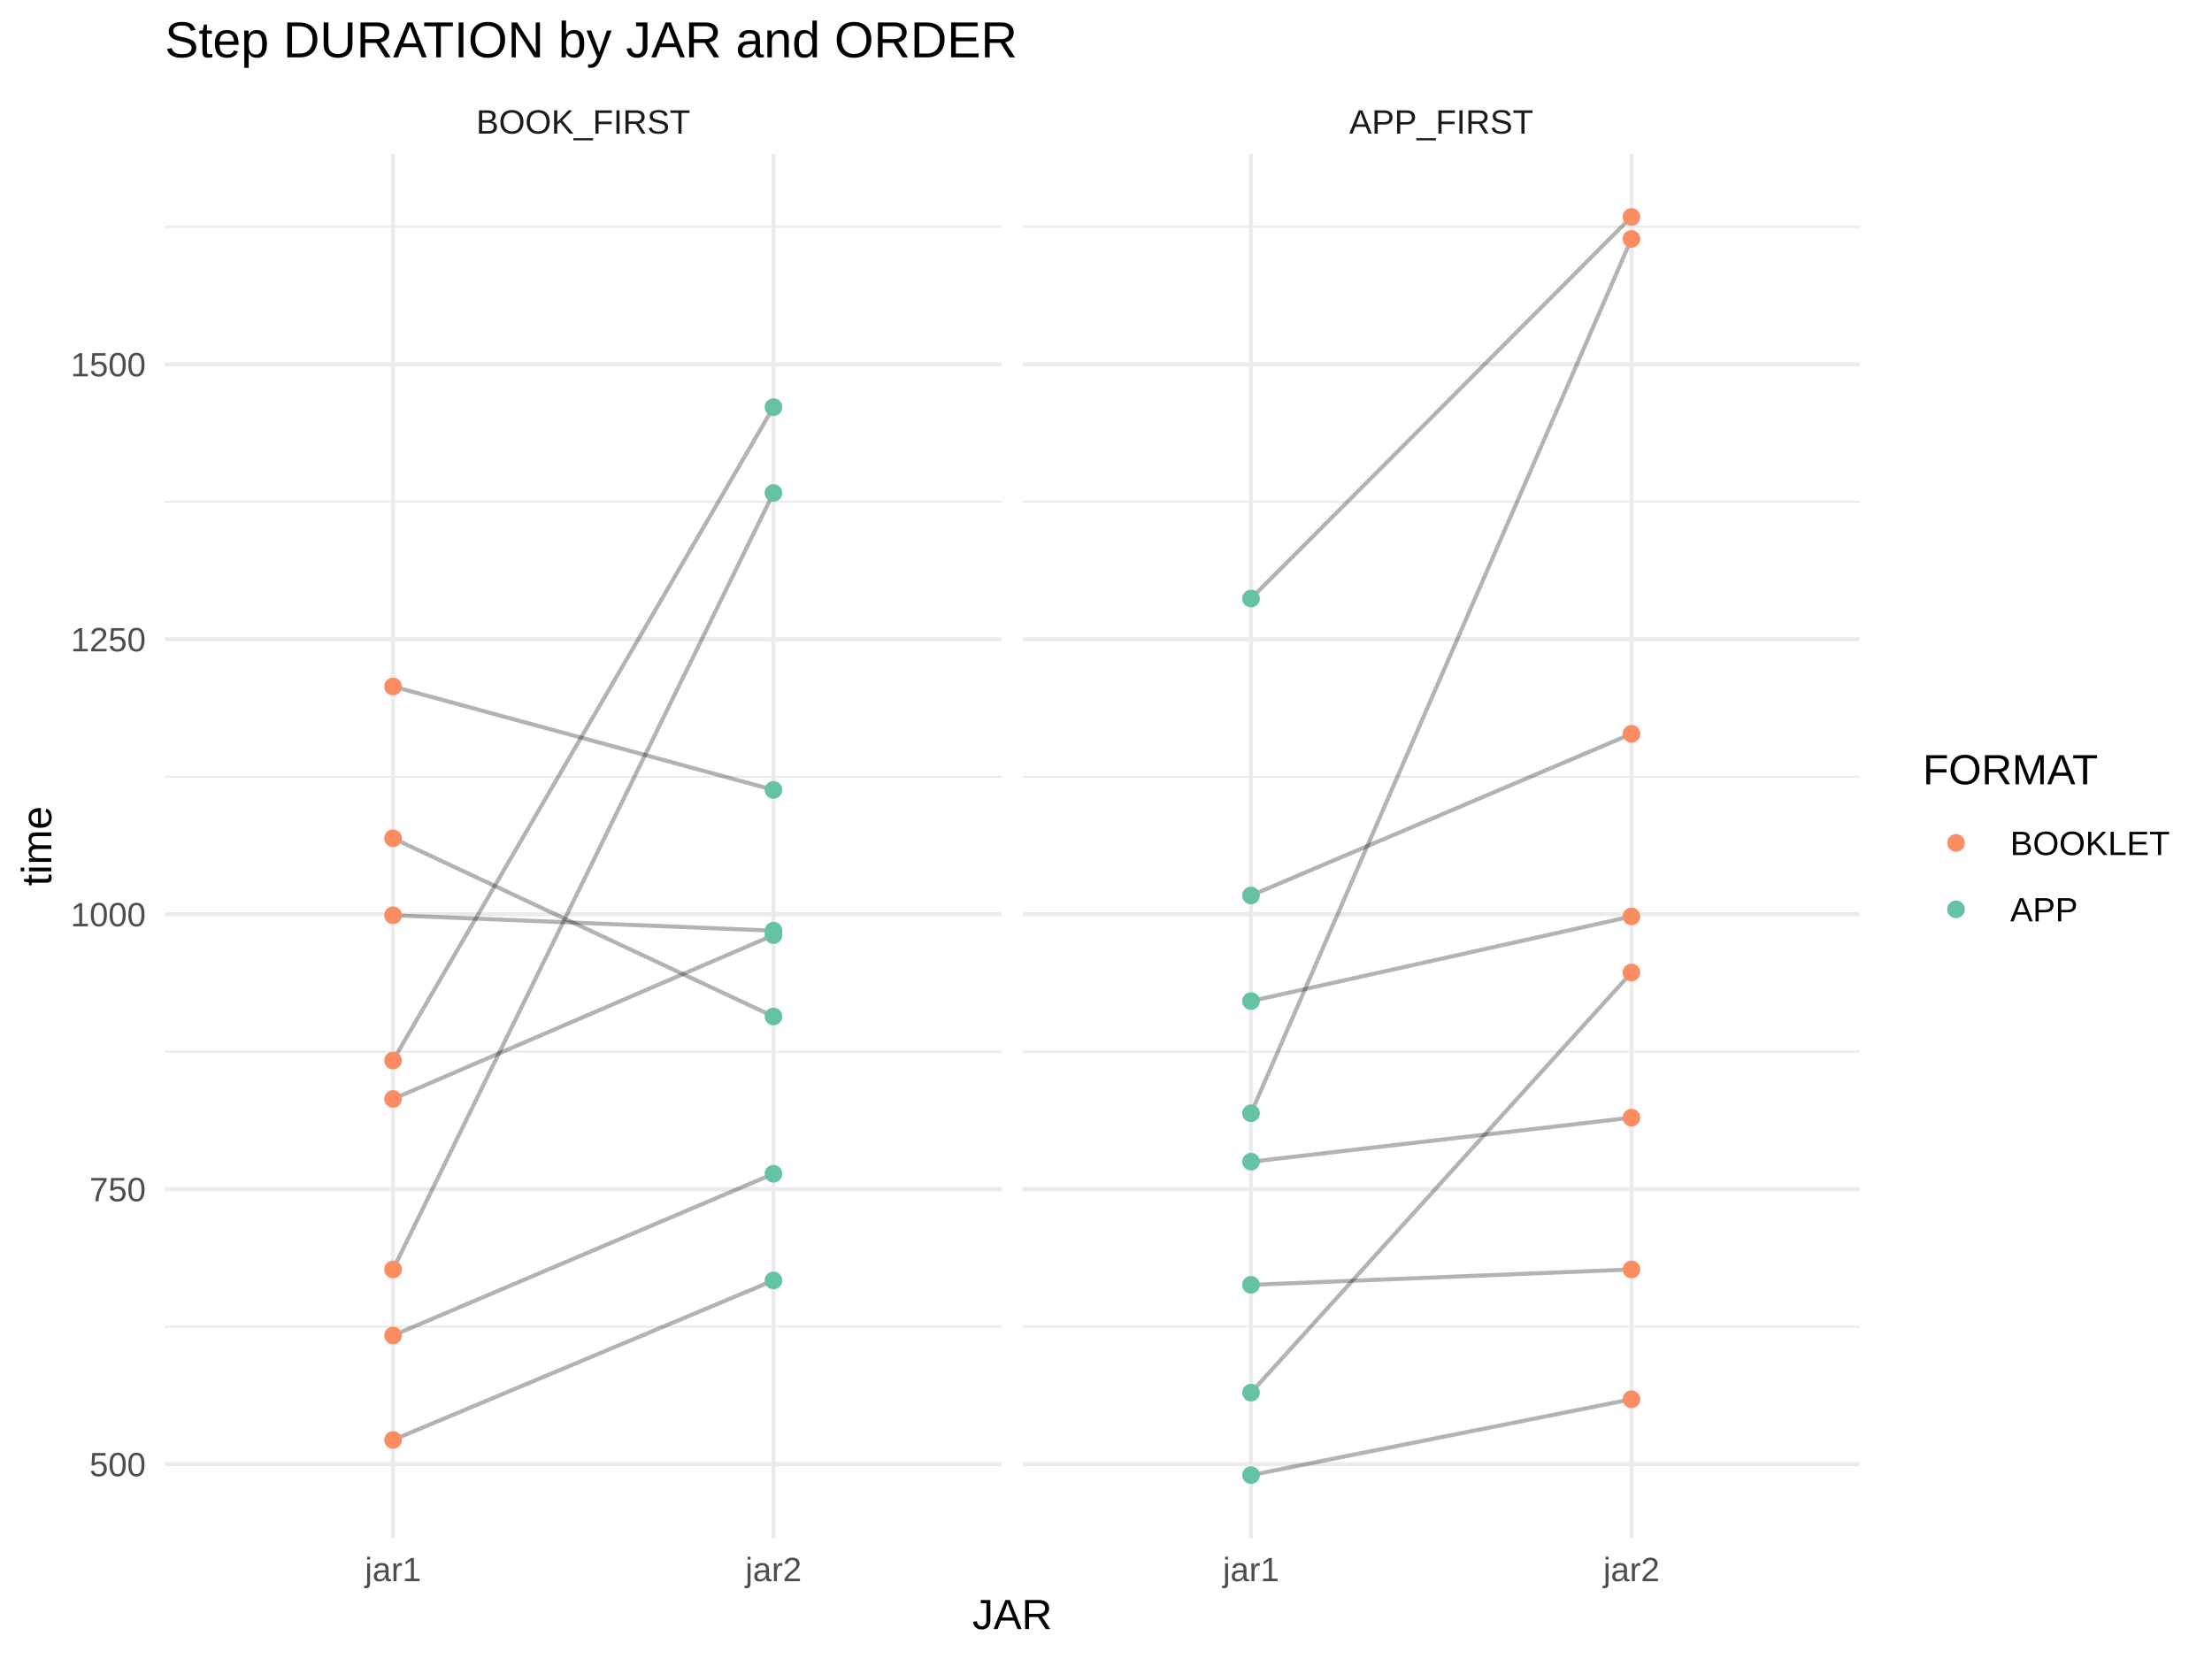
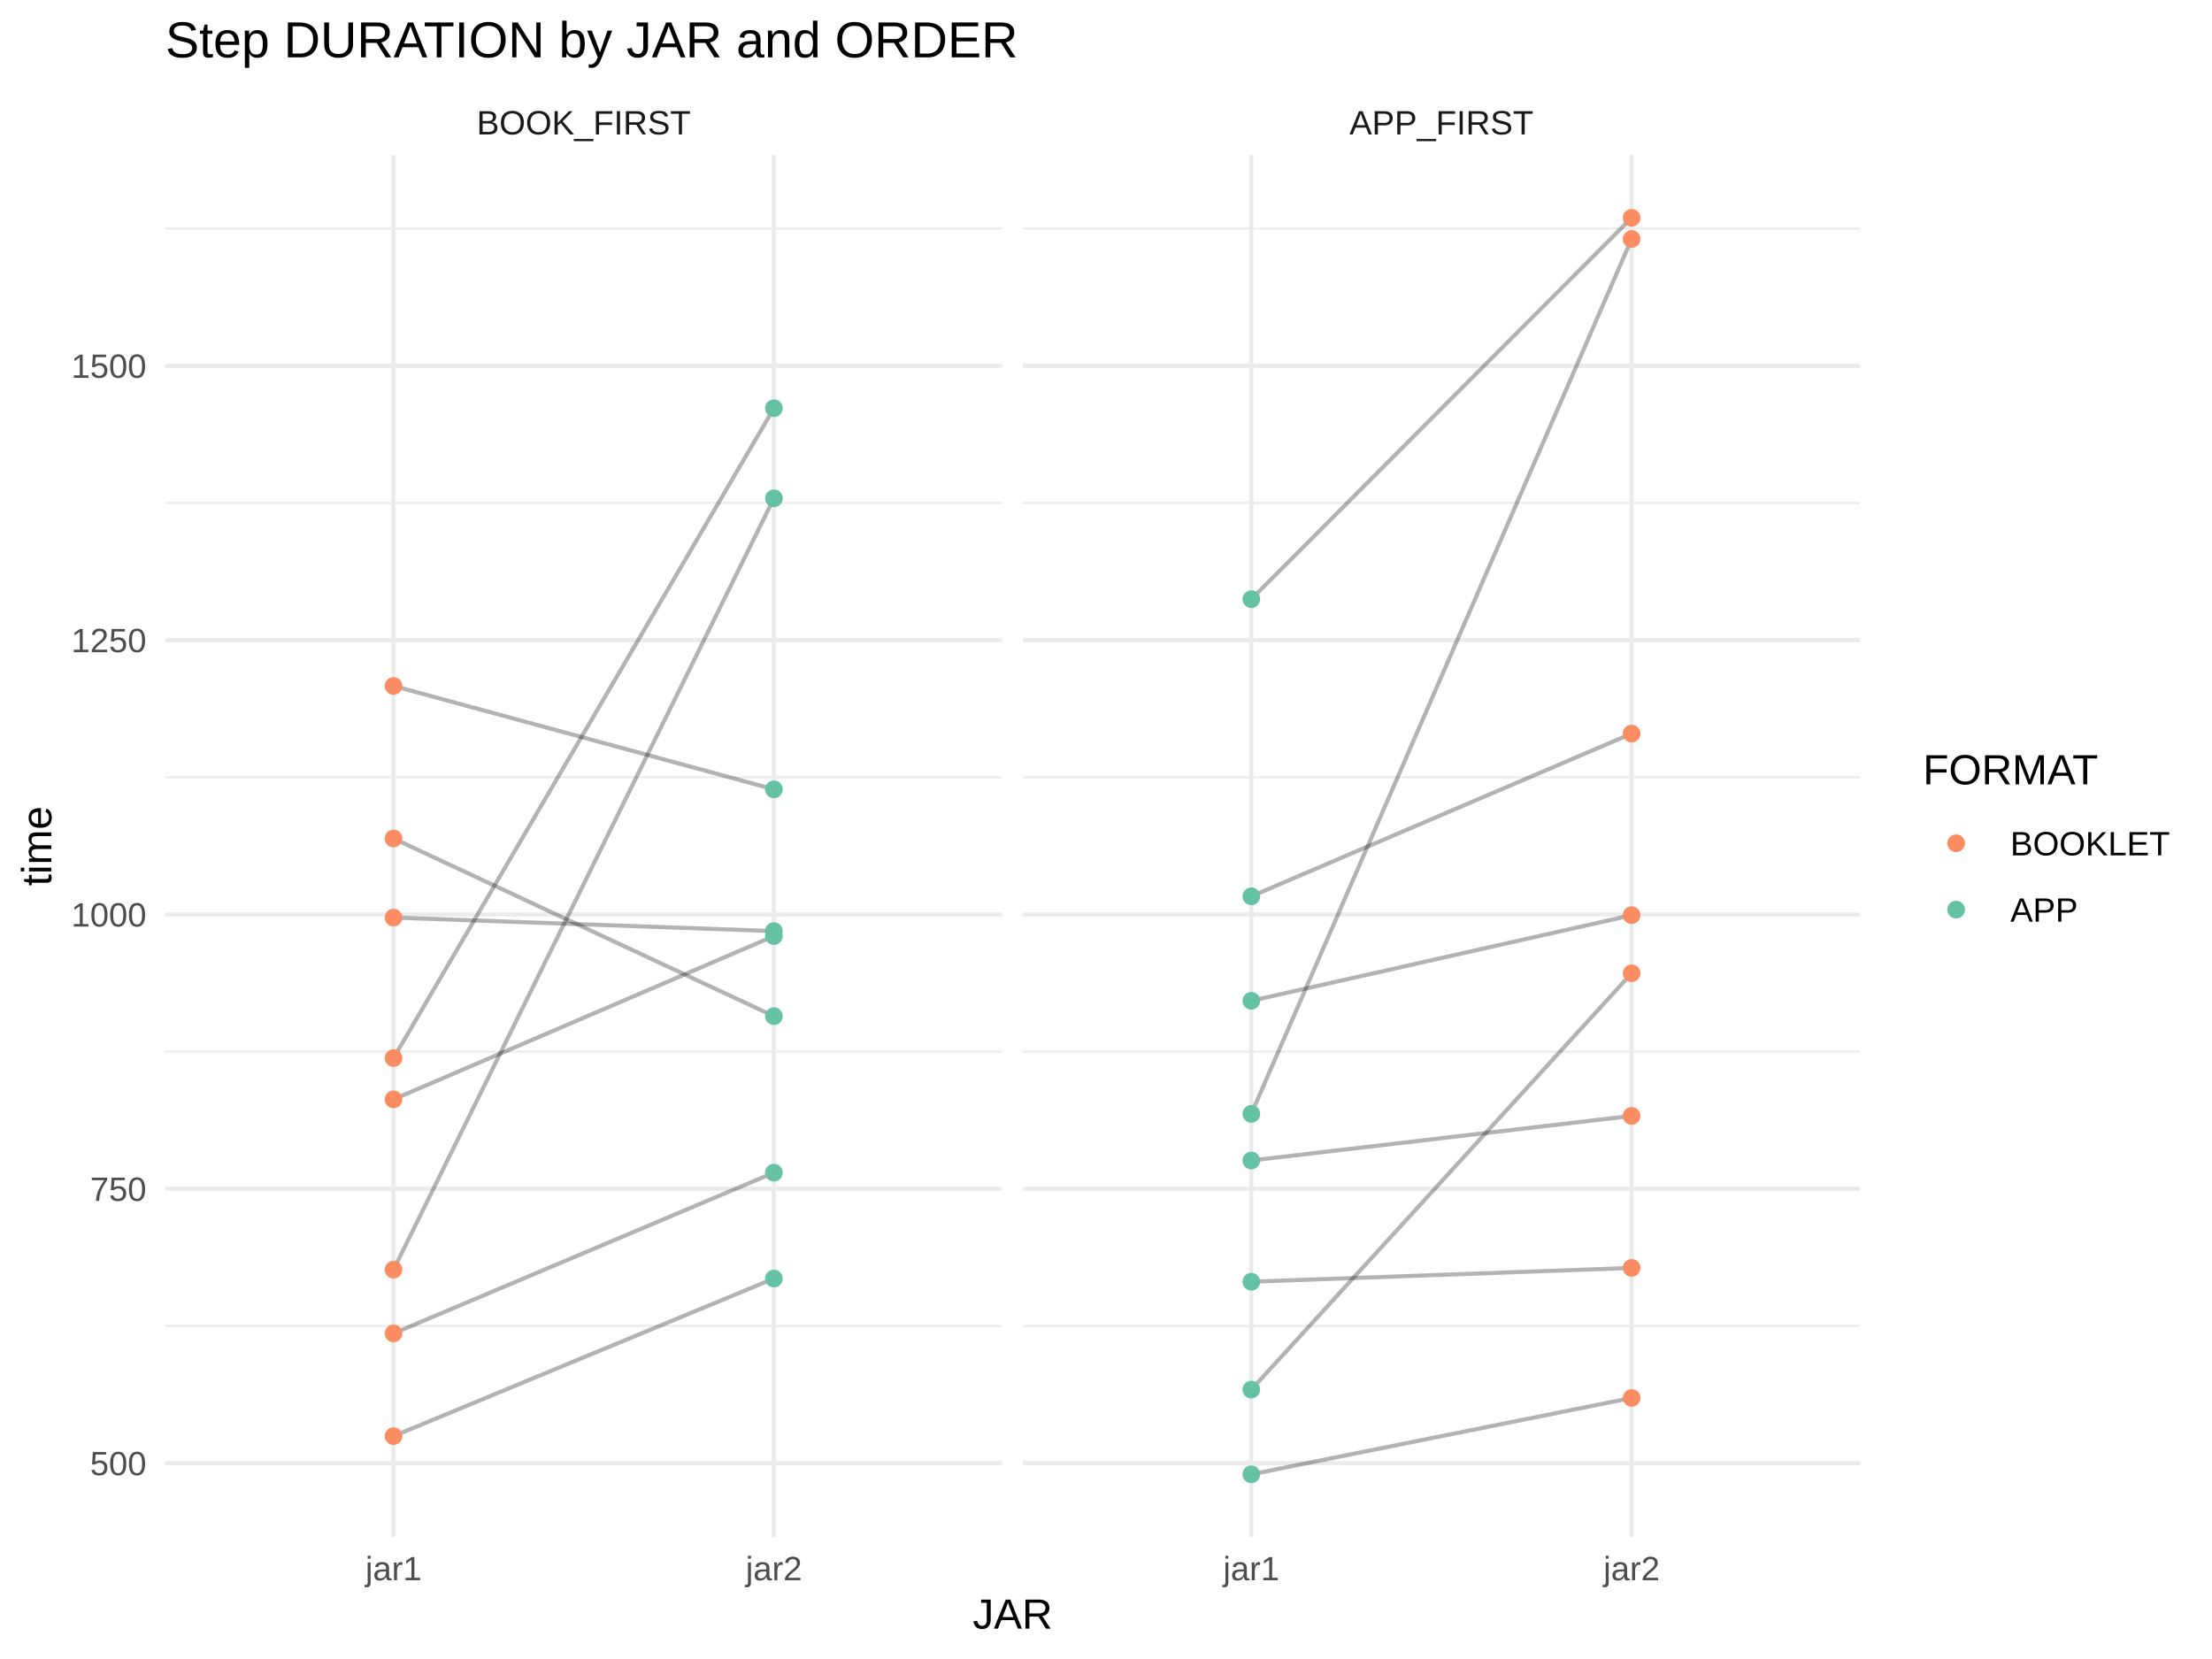
- <svg xmlns="http://www.w3.org/2000/svg" width="576.00pt" height="432.00pt" viewBox="0 0 576.00 432.00">
-   <g class="svglite">
-     <defs>
-       <style type="text/css">
+ <svg xmlns="http://www.w3.org/2000/svg" class="svglite" width="576.00pt" height="432.00pt" viewBox="0 0 576.00 432.00">
+   <defs>
+     <style type="text/css">
    .svglite line, .svglite polyline, .svglite polygon, .svglite path, .svglite rect, .svglite circle {
      fill: none;
      stroke: #000000;
      stroke-linecap: round;
      stroke-linejoin: round;
      stroke-miterlimit: 10.00;
    }
    .svglite text {
      white-space: pre;
    }
-     .svglite g.glyphgroup path {
-       fill: inherit;
-       stroke: none;
-     }
  </style>
-     </defs>
-     <rect width="100%" height="100%" style="stroke: none; fill: none;" />
-     <defs>
-       <clipPath id="cpMC4wMHw1NzYuMDB8MC4wMHw0MzIuMDA=">
-         <rect x="0.00" y="0.00" width="576.00" height="432.00" />
-       </clipPath>
-     </defs>
-     <g clip-path="url(#cpMC4wMHw1NzYuMDB8MC4wMHw0MzIuMDA=)">
+   </defs>
+   <rect width="100%" height="100%" style="stroke: none; fill: none;" />
+   <defs>
+     <clipPath id="cpMC4wMHw1NzYuMDB8MC4wMHw0MzIuMDA=">
+       <rect x="0.00" y="0.00" width="576.00" height="432.00" />
+     </clipPath>
+   </defs>
+   <g clip-path="url(#cpMC4wMHw1NzYuMDB8MC4wMHw0MzIuMDA=)">
</g>
-     <defs>
-       <clipPath id="cpNDIuOTF8MjYwLjg1fDQwLjA5fDQwMC41MA==">
-         <rect x="42.91" y="40.09" width="217.94" height="360.41" />
-       </clipPath>
-     </defs>
-     <g clip-path="url(#cpNDIuOTF8MjYwLjg1fDQwLjA5fDQwMC41MA==)">
-       <polyline points="42.91,345.46 260.85,345.46 " style="stroke-width: 0.53; stroke: #EBEBEB; stroke-linecap: butt;" />
-       <polyline points="42.91,273.86 260.85,273.86 " style="stroke-width: 0.53; stroke: #EBEBEB; stroke-linecap: butt;" />
-       <polyline points="42.91,202.26 260.85,202.26 " style="stroke-width: 0.53; stroke: #EBEBEB; stroke-linecap: butt;" />
-       <polyline points="42.91,130.66 260.85,130.66 " style="stroke-width: 0.53; stroke: #EBEBEB; stroke-linecap: butt;" />
-       <polyline points="42.91,59.05 260.85,59.05 " style="stroke-width: 0.53; stroke: #EBEBEB; stroke-linecap: butt;" />
-       <polyline points="42.91,381.26 260.85,381.26 " style="stroke-width: 1.07; stroke: #EBEBEB; stroke-linecap: butt;" />
-       <polyline points="42.91,309.66 260.85,309.66 " style="stroke-width: 1.07; stroke: #EBEBEB; stroke-linecap: butt;" />
-       <polyline points="42.91,238.06 260.85,238.06 " style="stroke-width: 1.07; stroke: #EBEBEB; stroke-linecap: butt;" />
-       <polyline points="42.91,166.46 260.85,166.46 " style="stroke-width: 1.07; stroke: #EBEBEB; stroke-linecap: butt;" />
-       <polyline points="42.91,94.85 260.85,94.85 " style="stroke-width: 1.07; stroke: #EBEBEB; stroke-linecap: butt;" />
-       <polyline points="102.35,400.50 102.35,40.09 " style="stroke-width: 1.07; stroke: #EBEBEB; stroke-linecap: butt;" />
-       <polyline points="201.41,400.50 201.41,40.09 " style="stroke-width: 1.07; stroke: #EBEBEB; stroke-linecap: butt;" />
-       <polyline points="102.35,330.56 201.41,128.36 " style="stroke-width: 1.07; stroke: #000000; stroke-opacity: 0.30; stroke-linecap: butt;" />
-       <polyline points="102.35,286.17 201.41,243.50 " style="stroke-width: 1.07; stroke: #000000; stroke-opacity: 0.30; stroke-linecap: butt;" />
-       <polyline points="102.35,178.77 201.41,205.69 " style="stroke-width: 1.07; stroke: #000000; stroke-opacity: 0.30; stroke-linecap: butt;" />
-       <polyline points="102.35,347.75 201.41,305.65 " style="stroke-width: 1.07; stroke: #000000; stroke-opacity: 0.30; stroke-linecap: butt;" />
-       <polyline points="102.35,218.29 201.41,264.69 " style="stroke-width: 1.07; stroke: #000000; stroke-opacity: 0.30; stroke-linecap: butt;" />
-       <polyline points="102.35,276.15 201.41,106.02 " style="stroke-width: 1.07; stroke: #000000; stroke-opacity: 0.30; stroke-linecap: butt;" />
-       <polyline points="102.35,238.34 201.41,242.35 " style="stroke-width: 1.07; stroke: #000000; stroke-opacity: 0.30; stroke-linecap: butt;" />
-       <polyline points="102.35,374.96 201.41,333.43 " style="stroke-width: 1.07; stroke: #000000; stroke-opacity: 0.30; stroke-linecap: butt;" />
-       <circle cx="102.35" cy="330.56" r="1.95" style="stroke-width: 0.71; stroke: #FC8D62; fill: #FC8D62;" />
-       <circle cx="201.41" cy="128.36" r="1.95" style="stroke-width: 0.71; stroke: #66C2A5; fill: #66C2A5;" />
-       <circle cx="102.35" cy="286.17" r="1.95" style="stroke-width: 0.71; stroke: #FC8D62; fill: #FC8D62;" />
-       <circle cx="201.41" cy="243.50" r="1.95" style="stroke-width: 0.71; stroke: #66C2A5; fill: #66C2A5;" />
-       <circle cx="102.35" cy="178.77" r="1.95" style="stroke-width: 0.71; stroke: #FC8D62; fill: #FC8D62;" />
-       <circle cx="201.41" cy="205.69" r="1.95" style="stroke-width: 0.71; stroke: #66C2A5; fill: #66C2A5;" />
-       <circle cx="102.35" cy="347.75" r="1.95" style="stroke-width: 0.71; stroke: #FC8D62; fill: #FC8D62;" />
-       <circle cx="201.41" cy="305.65" r="1.95" style="stroke-width: 0.71; stroke: #66C2A5; fill: #66C2A5;" />
-       <circle cx="102.35" cy="218.29" r="1.95" style="stroke-width: 0.71; stroke: #FC8D62; fill: #FC8D62;" />
-       <circle cx="201.41" cy="264.69" r="1.95" style="stroke-width: 0.71; stroke: #66C2A5; fill: #66C2A5;" />
-       <circle cx="102.35" cy="276.15" r="1.95" style="stroke-width: 0.71; stroke: #FC8D62; fill: #FC8D62;" />
-       <circle cx="201.41" cy="106.02" r="1.95" style="stroke-width: 0.71; stroke: #66C2A5; fill: #66C2A5;" />
-       <circle cx="102.35" cy="238.34" r="1.95" style="stroke-width: 0.71; stroke: #FC8D62; fill: #FC8D62;" />
-       <circle cx="201.41" cy="242.35" r="1.95" style="stroke-width: 0.71; stroke: #66C2A5; fill: #66C2A5;" />
-       <circle cx="102.35" cy="374.96" r="1.95" style="stroke-width: 0.71; stroke: #FC8D62; fill: #FC8D62;" />
-       <circle cx="201.41" cy="333.43" r="1.95" style="stroke-width: 0.71; stroke: #66C2A5; fill: #66C2A5;" />
-     </g>
-     <g clip-path="url(#cpMC4wMHw1NzYuMDB8MC4wMHw0MzIuMDA=)">
+   <defs>
+     <clipPath id="cpNDMuMDZ8MjYwLjk0fDQwLjM2fDQwMC4yNw==">
+       <rect x="43.06" y="40.36" width="217.88" height="359.90" />
+     </clipPath>
+   </defs>
+   <g clip-path="url(#cpNDMuMDZ8MjYwLjk0fDQwLjM2fDQwMC4yNw==)">
+     <polyline points="43.06,345.27 260.94,345.27 " style="stroke-width: 0.53; stroke: #EBEBEB; stroke-linecap: butt;" />
+     <polyline points="43.06,273.84 260.94,273.84 " style="stroke-width: 0.53; stroke: #EBEBEB; stroke-linecap: butt;" />
+     <polyline points="43.06,202.40 260.94,202.40 " style="stroke-width: 0.53; stroke: #EBEBEB; stroke-linecap: butt;" />
+     <polyline points="43.06,130.96 260.94,130.96 " style="stroke-width: 0.53; stroke: #EBEBEB; stroke-linecap: butt;" />
+     <polyline points="43.06,59.52 260.94,59.52 " style="stroke-width: 0.53; stroke: #EBEBEB; stroke-linecap: butt;" />
+     <polyline points="43.06,380.99 260.94,380.99 " style="stroke-width: 1.07; stroke: #EBEBEB; stroke-linecap: butt;" />
+     <polyline points="43.06,309.55 260.94,309.55 " style="stroke-width: 1.07; stroke: #EBEBEB; stroke-linecap: butt;" />
+     <polyline points="43.06,238.12 260.94,238.12 " style="stroke-width: 1.07; stroke: #EBEBEB; stroke-linecap: butt;" />
+     <polyline points="43.06,166.68 260.94,166.68 " style="stroke-width: 1.07; stroke: #EBEBEB; stroke-linecap: butt;" />
+     <polyline points="43.06,95.24 260.94,95.24 " style="stroke-width: 1.07; stroke: #EBEBEB; stroke-linecap: butt;" />
+     <polyline points="102.48,400.27 102.48,40.36 " style="stroke-width: 1.07; stroke: #EBEBEB; stroke-linecap: butt;" />
+     <polyline points="201.52,400.27 201.52,40.36 " style="stroke-width: 1.07; stroke: #EBEBEB; stroke-linecap: butt;" />
+     <polyline points="102.48,330.61 201.52,129.76 " style="stroke-width: 1.07; stroke: #000000; stroke-opacity: 0.30; stroke-linecap: butt;" />
+     <polyline points="102.48,286.27 201.52,243.75 " style="stroke-width: 1.07; stroke: #000000; stroke-opacity: 0.30; stroke-linecap: butt;" />
+     <polyline points="102.48,178.62 201.52,205.54 " style="stroke-width: 1.07; stroke: #000000; stroke-opacity: 0.30; stroke-linecap: butt;" />
+     <polyline points="102.48,347.22 201.52,305.35 " style="stroke-width: 1.07; stroke: #000000; stroke-opacity: 0.30; stroke-linecap: butt;" />
+     <polyline points="102.48,218.34 201.52,264.61 " style="stroke-width: 1.07; stroke: #000000; stroke-opacity: 0.30; stroke-linecap: butt;" />
+     <polyline points="102.48,275.52 201.52,106.30 " style="stroke-width: 1.07; stroke: #000000; stroke-opacity: 0.30; stroke-linecap: butt;" />
+     <polyline points="102.48,238.94 201.52,242.46 " style="stroke-width: 1.07; stroke: #000000; stroke-opacity: 0.30; stroke-linecap: butt;" />
+     <polyline points="102.48,373.96 201.52,332.93 " style="stroke-width: 1.07; stroke: #000000; stroke-opacity: 0.30; stroke-linecap: butt;" />
+     <circle cx="102.48" cy="330.61" r="1.95" style="stroke-width: 0.71; stroke: #FC8D62; fill: #FC8D62;" />
+     <circle cx="201.52" cy="129.76" r="1.95" style="stroke-width: 0.71; stroke: #66C2A5; fill: #66C2A5;" />
+     <circle cx="102.48" cy="286.27" r="1.95" style="stroke-width: 0.71; stroke: #FC8D62; fill: #FC8D62;" />
+     <circle cx="201.52" cy="243.75" r="1.95" style="stroke-width: 0.71; stroke: #66C2A5; fill: #66C2A5;" />
+     <circle cx="102.48" cy="178.62" r="1.95" style="stroke-width: 0.71; stroke: #FC8D62; fill: #FC8D62;" />
+     <circle cx="201.52" cy="205.54" r="1.95" style="stroke-width: 0.71; stroke: #66C2A5; fill: #66C2A5;" />
+     <circle cx="102.48" cy="347.22" r="1.95" style="stroke-width: 0.71; stroke: #FC8D62; fill: #FC8D62;" />
+     <circle cx="201.52" cy="305.35" r="1.95" style="stroke-width: 0.71; stroke: #66C2A5; fill: #66C2A5;" />
+     <circle cx="102.48" cy="218.34" r="1.95" style="stroke-width: 0.71; stroke: #FC8D62; fill: #FC8D62;" />
+     <circle cx="201.52" cy="264.61" r="1.95" style="stroke-width: 0.71; stroke: #66C2A5; fill: #66C2A5;" />
+     <circle cx="102.48" cy="275.52" r="1.95" style="stroke-width: 0.71; stroke: #FC8D62; fill: #FC8D62;" />
+     <circle cx="201.52" cy="106.30" r="1.95" style="stroke-width: 0.71; stroke: #66C2A5; fill: #66C2A5;" />
+     <circle cx="102.48" cy="238.94" r="1.95" style="stroke-width: 0.71; stroke: #FC8D62; fill: #FC8D62;" />
+     <circle cx="201.52" cy="242.46" r="1.95" style="stroke-width: 0.71; stroke: #66C2A5; fill: #66C2A5;" />
+     <circle cx="102.48" cy="373.96" r="1.95" style="stroke-width: 0.71; stroke: #FC8D62; fill: #FC8D62;" />
+     <circle cx="201.52" cy="332.93" r="1.95" style="stroke-width: 0.71; stroke: #66C2A5; fill: #66C2A5;" />
+   </g>
+   <g clip-path="url(#cpMC4wMHw1NzYuMDB8MC4wMHw0MzIuMDA=)">
</g>
-     <defs>
-       <clipPath id="cpMjY2LjMzfDQ4NC4yN3w0MC4wOXw0MDAuNTA=">
-         <rect x="266.33" y="40.09" width="217.94" height="360.41" />
-       </clipPath>
-     </defs>
-     <g clip-path="url(#cpMjY2LjMzfDQ4NC4yN3w0MC4wOXw0MDAuNTA=)">
-       <polyline points="266.33,345.46 484.27,345.46 " style="stroke-width: 0.53; stroke: #EBEBEB; stroke-linecap: butt;" />
-       <polyline points="266.33,273.86 484.27,273.86 " style="stroke-width: 0.53; stroke: #EBEBEB; stroke-linecap: butt;" />
-       <polyline points="266.33,202.26 484.27,202.26 " style="stroke-width: 0.53; stroke: #EBEBEB; stroke-linecap: butt;" />
-       <polyline points="266.33,130.66 484.27,130.66 " style="stroke-width: 0.53; stroke: #EBEBEB; stroke-linecap: butt;" />
-       <polyline points="266.33,59.05 484.27,59.05 " style="stroke-width: 0.53; stroke: #EBEBEB; stroke-linecap: butt;" />
-       <polyline points="266.33,381.26 484.27,381.26 " style="stroke-width: 1.07; stroke: #EBEBEB; stroke-linecap: butt;" />
-       <polyline points="266.33,309.66 484.27,309.66 " style="stroke-width: 1.07; stroke: #EBEBEB; stroke-linecap: butt;" />
-       <polyline points="266.33,238.06 484.27,238.06 " style="stroke-width: 1.07; stroke: #EBEBEB; stroke-linecap: butt;" />
-       <polyline points="266.33,166.46 484.27,166.46 " style="stroke-width: 1.07; stroke: #EBEBEB; stroke-linecap: butt;" />
-       <polyline points="266.33,94.85 484.27,94.85 " style="stroke-width: 1.07; stroke: #EBEBEB; stroke-linecap: butt;" />
-       <polyline points="325.76,400.50 325.76,40.09 " style="stroke-width: 1.07; stroke: #EBEBEB; stroke-linecap: butt;" />
-       <polyline points="424.83,400.50 424.83,40.09 " style="stroke-width: 1.07; stroke: #EBEBEB; stroke-linecap: butt;" />
-       <polyline points="325.76,233.19 424.83,191.09 " style="stroke-width: 1.07; stroke: #000000; stroke-opacity: 0.30; stroke-linecap: butt;" />
-       <polyline points="325.76,289.90 424.83,62.21 " style="stroke-width: 1.07; stroke: #000000; stroke-opacity: 0.30; stroke-linecap: butt;" />
-       <polyline points="325.76,302.50 424.83,291.04 " style="stroke-width: 1.07; stroke: #000000; stroke-opacity: 0.30; stroke-linecap: butt;" />
-       <polyline points="325.76,260.68 424.83,238.63 " style="stroke-width: 1.07; stroke: #000000; stroke-opacity: 0.30; stroke-linecap: butt;" />
-       <polyline points="325.76,362.64 424.83,253.24 " style="stroke-width: 1.07; stroke: #000000; stroke-opacity: 0.30; stroke-linecap: butt;" />
-       <polyline points="325.76,334.57 424.83,330.56 " style="stroke-width: 1.07; stroke: #000000; stroke-opacity: 0.30; stroke-linecap: butt;" />
-       <polyline points="325.76,384.12 424.83,364.36 " style="stroke-width: 1.07; stroke: #000000; stroke-opacity: 0.30; stroke-linecap: butt;" />
-       <polyline points="325.76,155.86 424.83,56.48 " style="stroke-width: 1.07; stroke: #000000; stroke-opacity: 0.30; stroke-linecap: butt;" />
-       <circle cx="325.76" cy="233.19" r="1.95" style="stroke-width: 0.71; stroke: #66C2A5; fill: #66C2A5;" />
-       <circle cx="424.83" cy="191.09" r="1.95" style="stroke-width: 0.71; stroke: #FC8D62; fill: #FC8D62;" />
-       <circle cx="325.76" cy="289.90" r="1.95" style="stroke-width: 0.71; stroke: #66C2A5; fill: #66C2A5;" />
-       <circle cx="424.83" cy="62.21" r="1.95" style="stroke-width: 0.71; stroke: #FC8D62; fill: #FC8D62;" />
-       <circle cx="325.76" cy="302.50" r="1.95" style="stroke-width: 0.71; stroke: #66C2A5; fill: #66C2A5;" />
-       <circle cx="424.83" cy="291.04" r="1.95" style="stroke-width: 0.71; stroke: #FC8D62; fill: #FC8D62;" />
-       <circle cx="325.76" cy="260.68" r="1.95" style="stroke-width: 0.71; stroke: #66C2A5; fill: #66C2A5;" />
-       <circle cx="424.83" cy="238.63" r="1.95" style="stroke-width: 0.71; stroke: #FC8D62; fill: #FC8D62;" />
-       <circle cx="325.76" cy="362.64" r="1.95" style="stroke-width: 0.71; stroke: #66C2A5; fill: #66C2A5;" />
-       <circle cx="424.83" cy="253.24" r="1.95" style="stroke-width: 0.71; stroke: #FC8D62; fill: #FC8D62;" />
-       <circle cx="325.76" cy="334.57" r="1.95" style="stroke-width: 0.71; stroke: #66C2A5; fill: #66C2A5;" />
-       <circle cx="424.83" cy="330.56" r="1.95" style="stroke-width: 0.71; stroke: #FC8D62; fill: #FC8D62;" />
-       <circle cx="325.76" cy="384.12" r="1.95" style="stroke-width: 0.71; stroke: #66C2A5; fill: #66C2A5;" />
-       <circle cx="424.83" cy="364.36" r="1.95" style="stroke-width: 0.71; stroke: #FC8D62; fill: #FC8D62;" />
-       <circle cx="325.76" cy="155.86" r="1.95" style="stroke-width: 0.71; stroke: #66C2A5; fill: #66C2A5;" />
-       <circle cx="424.83" cy="56.48" r="1.95" style="stroke-width: 0.71; stroke: #FC8D62; fill: #FC8D62;" />
-     </g>
-     <g clip-path="url(#cpMC4wMHw1NzYuMDB8MC4wMHw0MzIuMDA=)">
+   <defs>
+     <clipPath id="cpMjY2LjQyfDQ4NC4yOXw0MC4zNnw0MDAuMjc=">
+       <rect x="266.42" y="40.36" width="217.88" height="359.90" />
+     </clipPath>
+   </defs>
+   <g clip-path="url(#cpMjY2LjQyfDQ4NC4yOXw0MC4zNnw0MDAuMjc=)">
+     <polyline points="266.42,345.27 484.29,345.27 " style="stroke-width: 0.53; stroke: #EBEBEB; stroke-linecap: butt;" />
+     <polyline points="266.42,273.84 484.29,273.84 " style="stroke-width: 0.53; stroke: #EBEBEB; stroke-linecap: butt;" />
+     <polyline points="266.42,202.40 484.29,202.40 " style="stroke-width: 0.53; stroke: #EBEBEB; stroke-linecap: butt;" />
+     <polyline points="266.42,130.96 484.29,130.96 " style="stroke-width: 0.53; stroke: #EBEBEB; stroke-linecap: butt;" />
+     <polyline points="266.42,59.52 484.29,59.52 " style="stroke-width: 0.53; stroke: #EBEBEB; stroke-linecap: butt;" />
+     <polyline points="266.42,380.99 484.29,380.99 " style="stroke-width: 1.07; stroke: #EBEBEB; stroke-linecap: butt;" />
+     <polyline points="266.42,309.55 484.29,309.55 " style="stroke-width: 1.07; stroke: #EBEBEB; stroke-linecap: butt;" />
+     <polyline points="266.42,238.12 484.29,238.12 " style="stroke-width: 1.07; stroke: #EBEBEB; stroke-linecap: butt;" />
+     <polyline points="266.42,166.68 484.29,166.68 " style="stroke-width: 1.07; stroke: #EBEBEB; stroke-linecap: butt;" />
+     <polyline points="266.42,95.24 484.29,95.24 " style="stroke-width: 1.07; stroke: #EBEBEB; stroke-linecap: butt;" />
+     <polyline points="325.84,400.27 325.84,40.36 " style="stroke-width: 1.07; stroke: #EBEBEB; stroke-linecap: butt;" />
+     <polyline points="424.87,400.27 424.87,40.36 " style="stroke-width: 1.07; stroke: #EBEBEB; stroke-linecap: butt;" />
+     <polyline points="325.84,233.40 424.87,191.02 " style="stroke-width: 1.07; stroke: #000000; stroke-opacity: 0.30; stroke-linecap: butt;" />
+     <polyline points="325.84,290.04 424.87,62.24 " style="stroke-width: 1.07; stroke: #000000; stroke-opacity: 0.30; stroke-linecap: butt;" />
+     <polyline points="325.84,302.18 424.87,290.58 " style="stroke-width: 1.07; stroke: #000000; stroke-opacity: 0.30; stroke-linecap: butt;" />
+     <polyline points="325.84,260.60 424.87,238.32 " style="stroke-width: 1.07; stroke: #000000; stroke-opacity: 0.30; stroke-linecap: butt;" />
+     <polyline points="325.84,361.85 424.87,253.43 " style="stroke-width: 1.07; stroke: #000000; stroke-opacity: 0.30; stroke-linecap: butt;" />
+     <polyline points="325.84,333.76 424.87,330.16 " style="stroke-width: 1.07; stroke: #000000; stroke-opacity: 0.30; stroke-linecap: butt;" />
+     <polyline points="325.84,383.91 424.87,364.02 " style="stroke-width: 1.07; stroke: #000000; stroke-opacity: 0.30; stroke-linecap: butt;" />
+     <polyline points="325.84,156.02 424.87,56.72 " style="stroke-width: 1.07; stroke: #000000; stroke-opacity: 0.30; stroke-linecap: butt;" />
+     <circle cx="325.84" cy="233.40" r="1.95" style="stroke-width: 0.71; stroke: #66C2A5; fill: #66C2A5;" />
+     <circle cx="424.87" cy="191.02" r="1.95" style="stroke-width: 0.71; stroke: #FC8D62; fill: #FC8D62;" />
+     <circle cx="325.84" cy="290.04" r="1.95" style="stroke-width: 0.71; stroke: #66C2A5; fill: #66C2A5;" />
+     <circle cx="424.87" cy="62.24" r="1.95" style="stroke-width: 0.71; stroke: #FC8D62; fill: #FC8D62;" />
+     <circle cx="325.84" cy="302.18" r="1.95" style="stroke-width: 0.71; stroke: #66C2A5; fill: #66C2A5;" />
+     <circle cx="424.87" cy="290.58" r="1.95" style="stroke-width: 0.71; stroke: #FC8D62; fill: #FC8D62;" />
+     <circle cx="325.84" cy="260.60" r="1.95" style="stroke-width: 0.71; stroke: #66C2A5; fill: #66C2A5;" />
+     <circle cx="424.87" cy="238.32" r="1.95" style="stroke-width: 0.71; stroke: #FC8D62; fill: #FC8D62;" />
+     <circle cx="325.84" cy="361.85" r="1.95" style="stroke-width: 0.71; stroke: #66C2A5; fill: #66C2A5;" />
+     <circle cx="424.87" cy="253.43" r="1.95" style="stroke-width: 0.71; stroke: #FC8D62; fill: #FC8D62;" />
+     <circle cx="325.84" cy="333.76" r="1.95" style="stroke-width: 0.71; stroke: #66C2A5; fill: #66C2A5;" />
+     <circle cx="424.87" cy="330.16" r="1.95" style="stroke-width: 0.71; stroke: #FC8D62; fill: #FC8D62;" />
+     <circle cx="325.84" cy="383.91" r="1.95" style="stroke-width: 0.71; stroke: #66C2A5; fill: #66C2A5;" />
+     <circle cx="424.87" cy="364.02" r="1.95" style="stroke-width: 0.71; stroke: #FC8D62; fill: #FC8D62;" />
+     <circle cx="325.84" cy="156.02" r="1.95" style="stroke-width: 0.71; stroke: #66C2A5; fill: #66C2A5;" />
+     <circle cx="424.87" cy="56.72" r="1.95" style="stroke-width: 0.71; stroke: #FC8D62; fill: #FC8D62;" />
+   </g>
+   <g clip-path="url(#cpMC4wMHw1NzYuMDB8MC4wMHw0MzIuMDA=)">
</g>
-     <defs>
-       <clipPath id="cpNDIuOTF8MjYwLjg1fDIzLjE4fDQwLjA5">
-         <rect x="42.91" y="23.18" width="217.94" height="16.92" />
-       </clipPath>
-     </defs>
-     <g clip-path="url(#cpNDIuOTF8MjYwLjg1fDIzLjE4fDQwLjA5)">
-       <text x="151.88" y="34.79" text-anchor="middle" style="font-size: 8.80px;fill: #1A1A1A; font-family: &quot;Arial&quot;;" textLength="55.75px" lengthAdjust="spacingAndGlyphs">BOOK_FIRST</text>
-     </g>
-     <g clip-path="url(#cpMC4wMHw1NzYuMDB8MC4wMHw0MzIuMDA=)">
+   <defs>
+     <clipPath id="cpNDMuMDZ8MjYwLjk0fDIzLjM0fDQwLjM2">
+       <rect x="43.06" y="23.34" width="217.88" height="17.03" />
+     </clipPath>
+   </defs>
+   <g clip-path="url(#cpNDMuMDZ8MjYwLjk0fDIzLjM0fDQwLjM2)">
+     <text x="152.00" y="35.00" text-anchor="middle" style="font-size: 8.80px;fill: #1A1A1A; font-family: &quot;Arial&quot;;" textLength="55.71px" lengthAdjust="spacingAndGlyphs">BOOK_FIRST</text>
+   </g>
+   <g clip-path="url(#cpMC4wMHw1NzYuMDB8MC4wMHw0MzIuMDA=)">
</g>
-     <defs>
-       <clipPath id="cpMjY2LjMzfDQ4NC4yN3wyMy4xOHw0MC4wOQ==">
-         <rect x="266.33" y="23.18" width="217.94" height="16.92" />
-       </clipPath>
-     </defs>
-     <g clip-path="url(#cpMjY2LjMzfDQ4NC4yN3wyMy4xOHw0MC4wOQ==)">
-       <text x="375.30" y="34.79" text-anchor="middle" style="font-size: 8.80px;fill: #1A1A1A; font-family: &quot;Arial&quot;;" textLength="47.94px" lengthAdjust="spacingAndGlyphs">APP_FIRST</text>
-     </g>
-     <g clip-path="url(#cpMC4wMHw1NzYuMDB8MC4wMHw0MzIuMDA=)">
-       <text x="102.35" y="411.74" text-anchor="middle" style="font-size: 8.80px;fill: #4D4D4D; font-family: &quot;Arial&quot;;" textLength="14.66px" lengthAdjust="spacingAndGlyphs">jar1</text>
-       <text x="201.41" y="411.74" text-anchor="middle" style="font-size: 8.80px;fill: #4D4D4D; font-family: &quot;Arial&quot;;" textLength="14.66px" lengthAdjust="spacingAndGlyphs">jar2</text>
-       <text x="325.76" y="411.74" text-anchor="middle" style="font-size: 8.80px;fill: #4D4D4D; font-family: &quot;Arial&quot;;" textLength="14.66px" lengthAdjust="spacingAndGlyphs">jar1</text>
-       <text x="424.83" y="411.74" text-anchor="middle" style="font-size: 8.80px;fill: #4D4D4D; font-family: &quot;Arial&quot;;" textLength="14.66px" lengthAdjust="spacingAndGlyphs">jar2</text>
-       <text x="37.98" y="384.41" text-anchor="end" style="font-size: 8.80px;fill: #4D4D4D; font-family: &quot;Arial&quot;;" textLength="14.67px" lengthAdjust="spacingAndGlyphs">500</text>
-       <text x="37.98" y="312.81" text-anchor="end" style="font-size: 8.80px;fill: #4D4D4D; font-family: &quot;Arial&quot;;" textLength="14.67px" lengthAdjust="spacingAndGlyphs">750</text>
-       <text x="37.98" y="241.21" text-anchor="end" style="font-size: 8.80px;fill: #4D4D4D; font-family: &quot;Arial&quot;;" textLength="19.56px" lengthAdjust="spacingAndGlyphs">1000</text>
-       <text x="37.98" y="169.61" text-anchor="end" style="font-size: 8.80px;fill: #4D4D4D; font-family: &quot;Arial&quot;;" textLength="19.56px" lengthAdjust="spacingAndGlyphs">1250</text>
-       <text x="37.98" y="98.00" text-anchor="end" style="font-size: 8.80px;fill: #4D4D4D; font-family: &quot;Arial&quot;;" textLength="19.56px" lengthAdjust="spacingAndGlyphs">1500</text>
-       <text x="263.59" y="424.20" text-anchor="middle" style="font-size: 11.00px; font-family: &quot;Arial&quot;;" textLength="20.78px" lengthAdjust="spacingAndGlyphs">JAR</text>
-       <text transform="translate(13.36,220.30) rotate(-90)" text-anchor="middle" style="font-size: 11.00px; font-family: &quot;Arial&quot;;" textLength="20.78px" lengthAdjust="spacingAndGlyphs">time</text>
-       <text x="500.70" y="204.22" style="font-size: 11.00px; font-family: &quot;Arial&quot;;" textLength="45.62px" lengthAdjust="spacingAndGlyphs">FORMAT</text>
-       <circle cx="509.34" cy="219.50" r="1.95" style="stroke-width: 0.71; stroke: #FC8D62; fill: #FC8D62;" />
-       <circle cx="509.34" cy="236.78" r="1.95" style="stroke-width: 0.71; stroke: #66C2A5; fill: #66C2A5;" />
-       <text x="523.46" y="222.65" style="font-size: 8.80px; font-family: &quot;Arial&quot;;" textLength="41.58px" lengthAdjust="spacingAndGlyphs">BOOKLET</text>
-       <text x="523.46" y="239.93" style="font-size: 8.80px; font-family: &quot;Arial&quot;;" textLength="17.62px" lengthAdjust="spacingAndGlyphs">APP</text>
-       <text x="42.91" y="14.93" style="font-size: 13.20px; font-family: &quot;Arial&quot;;" textLength="221.77px" lengthAdjust="spacingAndGlyphs">Step DURATION by JAR and ORDER</text>
-     </g>
+   <defs>
+     <clipPath id="cpMjY2LjQyfDQ4NC4yOXwyMy4zNHw0MC4zNg==">
+       <rect x="266.42" y="23.34" width="217.88" height="17.03" />
+     </clipPath>
+   </defs>
+   <g clip-path="url(#cpMjY2LjQyfDQ4NC4yOXwyMy4zNHw0MC4zNg==)">
+     <text x="375.35" y="35.00" text-anchor="middle" style="font-size: 8.80px;fill: #1A1A1A; font-family: &quot;Arial&quot;;" textLength="47.90px" lengthAdjust="spacingAndGlyphs">APP_FIRST</text>
+   </g>
+   <g clip-path="url(#cpMC4wMHw1NzYuMDB8MC4wMHw0MzIuMDA=)">
+     <text x="102.48" y="411.50" text-anchor="middle" style="font-size: 8.80px;fill: #4D4D4D; font-family: &quot;Arial&quot;;" textLength="14.67px" lengthAdjust="spacingAndGlyphs">jar1</text>
+     <text x="201.52" y="411.50" text-anchor="middle" style="font-size: 8.80px;fill: #4D4D4D; font-family: &quot;Arial&quot;;" textLength="14.67px" lengthAdjust="spacingAndGlyphs">jar2</text>
+     <text x="325.84" y="411.50" text-anchor="middle" style="font-size: 8.80px;fill: #4D4D4D; font-family: &quot;Arial&quot;;" textLength="14.67px" lengthAdjust="spacingAndGlyphs">jar1</text>
+     <text x="424.87" y="411.50" text-anchor="middle" style="font-size: 8.80px;fill: #4D4D4D; font-family: &quot;Arial&quot;;" textLength="14.67px" lengthAdjust="spacingAndGlyphs">jar2</text>
+     <text x="38.13" y="384.15" text-anchor="end" style="font-size: 8.80px;fill: #4D4D4D; font-family: &quot;Arial&quot;;" textLength="14.69px" lengthAdjust="spacingAndGlyphs">500</text>
+     <text x="38.13" y="312.71" text-anchor="end" style="font-size: 8.80px;fill: #4D4D4D; font-family: &quot;Arial&quot;;" textLength="14.69px" lengthAdjust="spacingAndGlyphs">750</text>
+     <text x="38.13" y="241.27" text-anchor="end" style="font-size: 8.80px;fill: #4D4D4D; font-family: &quot;Arial&quot;;" textLength="19.58px" lengthAdjust="spacingAndGlyphs">1000</text>
+     <text x="38.13" y="169.83" text-anchor="end" style="font-size: 8.80px;fill: #4D4D4D; font-family: &quot;Arial&quot;;" textLength="19.58px" lengthAdjust="spacingAndGlyphs">1250</text>
+     <text x="38.13" y="98.39" text-anchor="end" style="font-size: 8.80px;fill: #4D4D4D; font-family: &quot;Arial&quot;;" textLength="19.58px" lengthAdjust="spacingAndGlyphs">1500</text>
+     <text x="263.68" y="424.09" text-anchor="middle" style="font-size: 11.00px; font-family: &quot;Arial&quot;;" textLength="20.78px" lengthAdjust="spacingAndGlyphs">JAR</text>
+     <text transform="translate(13.37,220.31) rotate(-90)" text-anchor="middle" style="font-size: 11.00px; font-family: &quot;Arial&quot;;" textLength="20.78px" lengthAdjust="spacingAndGlyphs">time</text>
+     <text x="500.73" y="204.24" style="font-size: 11.00px; font-family: &quot;Arial&quot;;" textLength="46.43px" lengthAdjust="spacingAndGlyphs">FORMAT</text>
+     <circle cx="509.37" cy="219.58" r="1.95" style="stroke-width: 0.71; stroke: #FC8D62; fill: #FC8D62;" />
+     <circle cx="509.37" cy="236.86" r="1.95" style="stroke-width: 0.71; stroke: #66C2A5; fill: #66C2A5;" />
+     <text x="523.49" y="222.73" style="font-size: 8.80px; font-family: &quot;Arial&quot;;" textLength="41.55px" lengthAdjust="spacingAndGlyphs">BOOKLET</text>
+     <text x="523.49" y="240.01" style="font-size: 8.80px; font-family: &quot;Arial&quot;;" textLength="17.60px" lengthAdjust="spacingAndGlyphs">APP</text>
+     <text x="43.06" y="14.94" style="font-size: 13.20px; font-family: &quot;Arial&quot;;" textLength="222.84px" lengthAdjust="spacingAndGlyphs">Step DURATION by JAR and ORDER</text>
  </g>
</svg>
